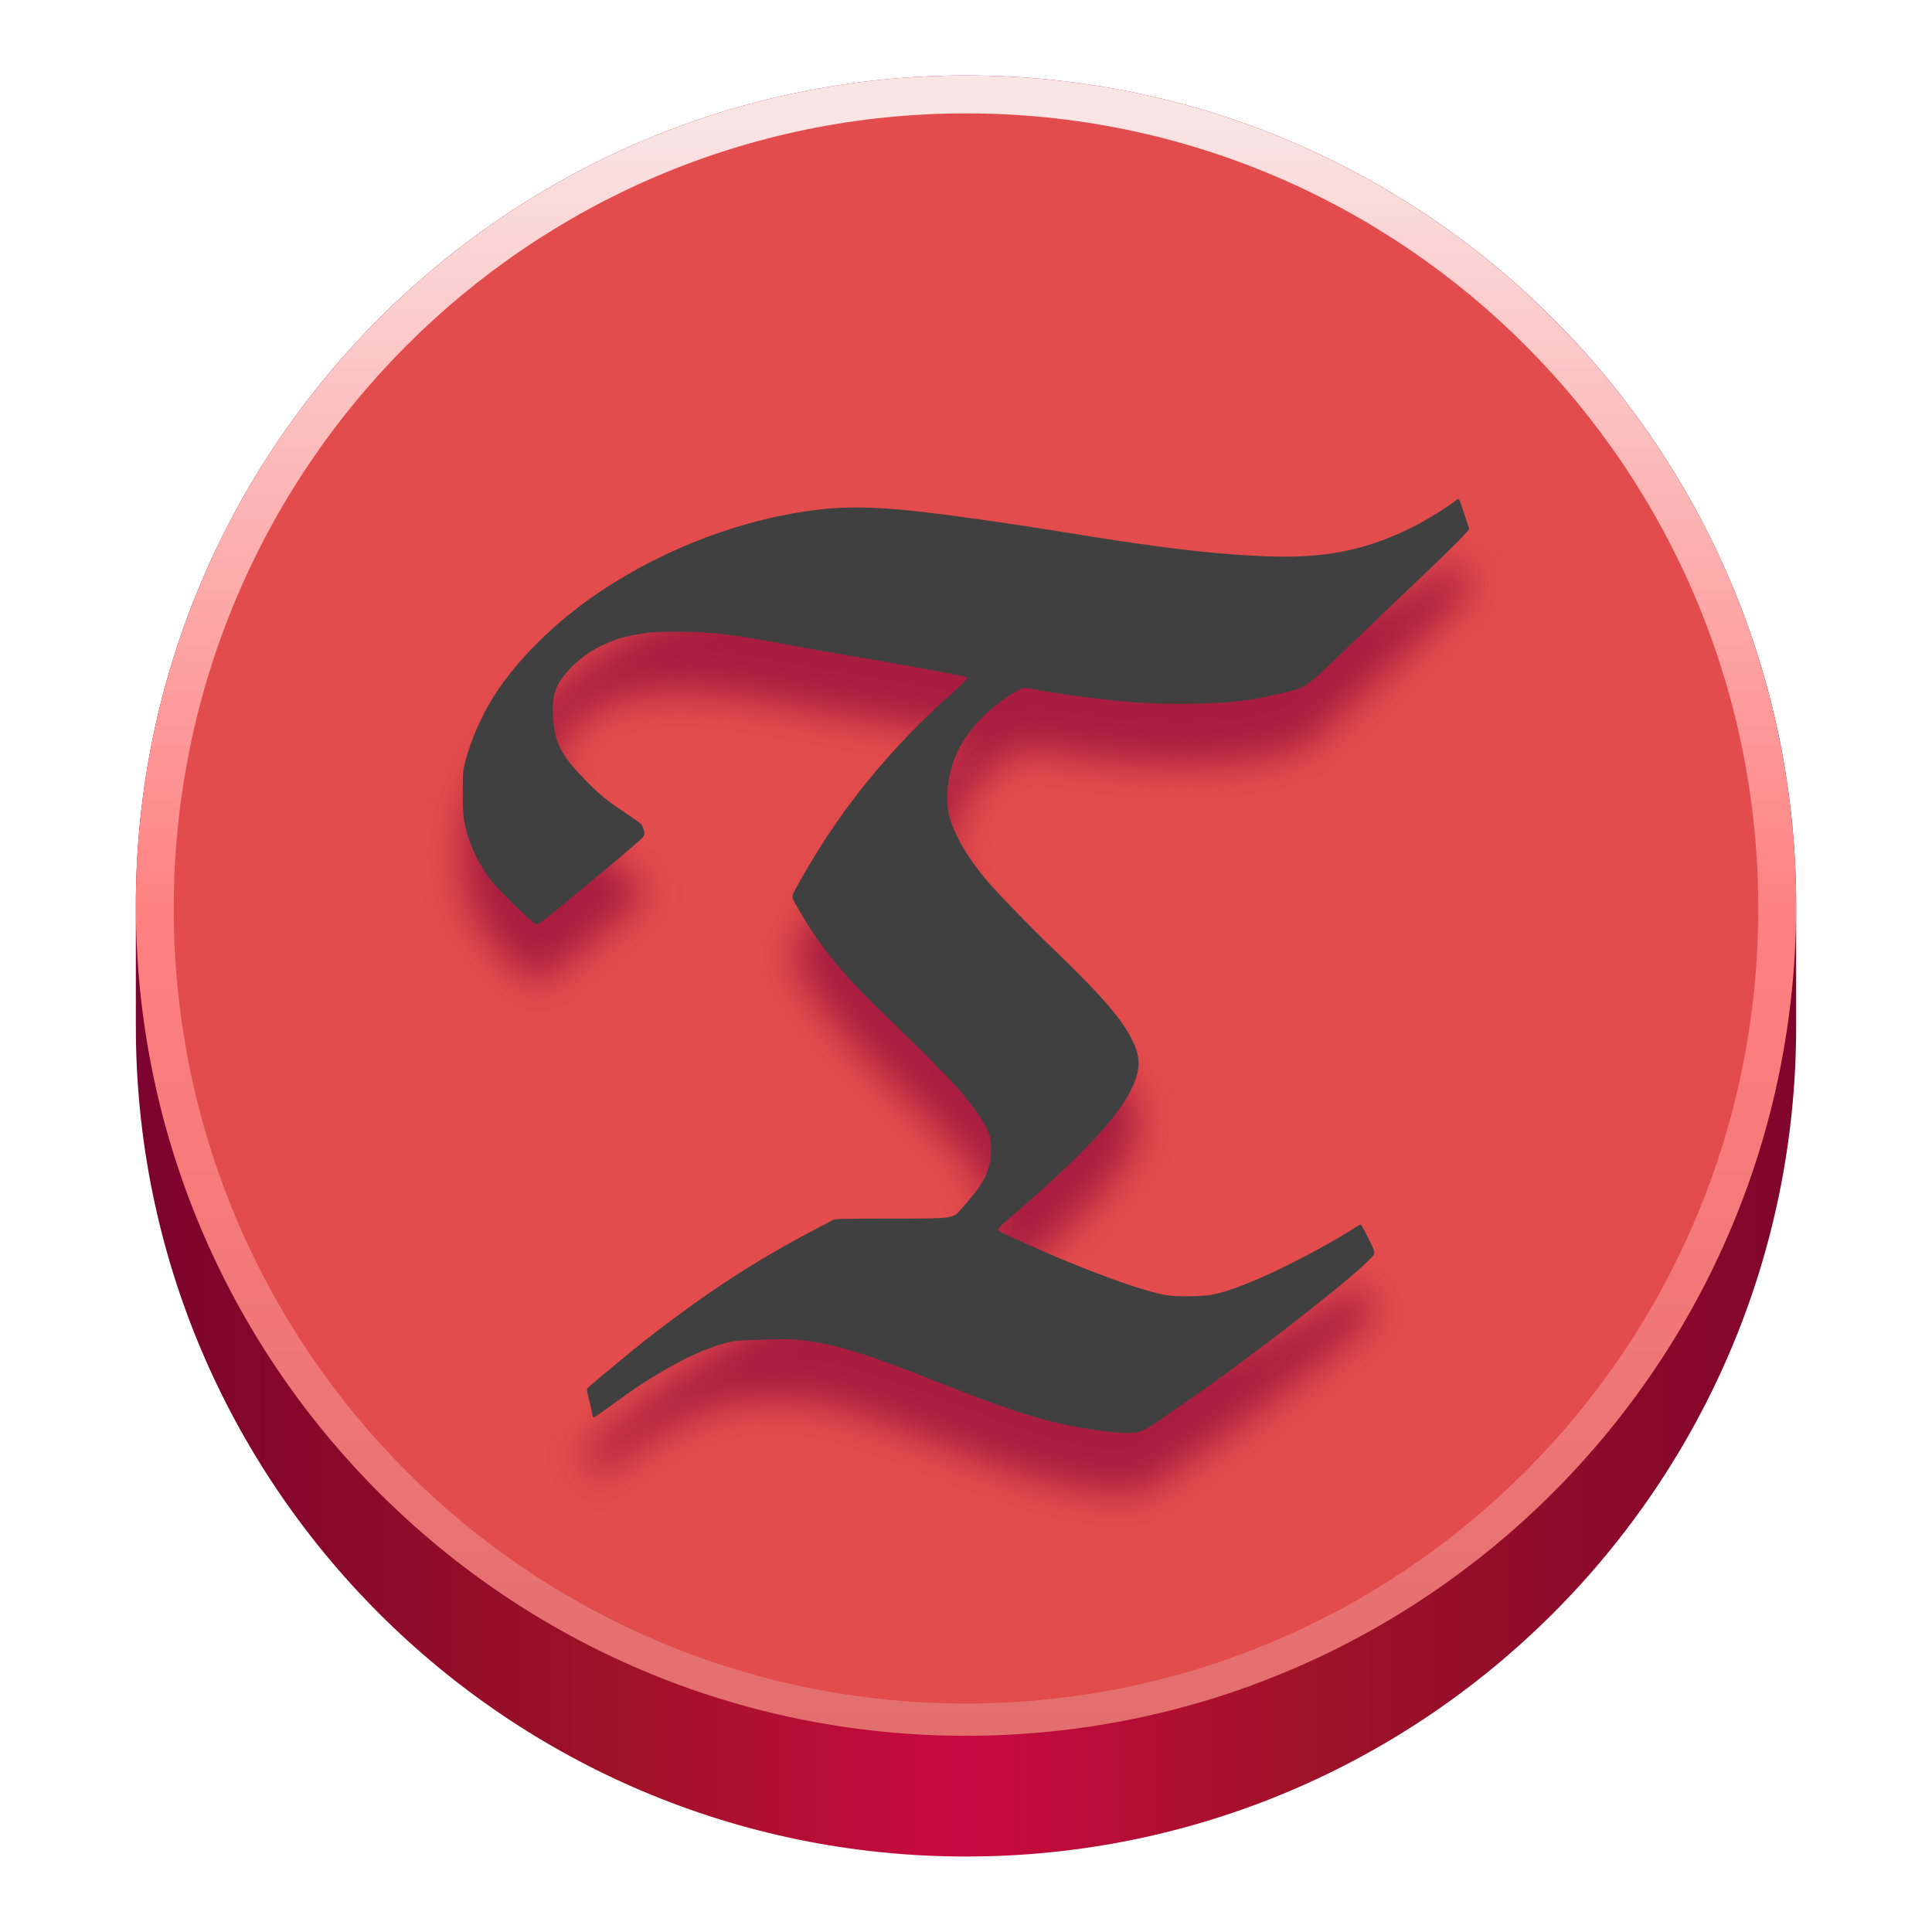
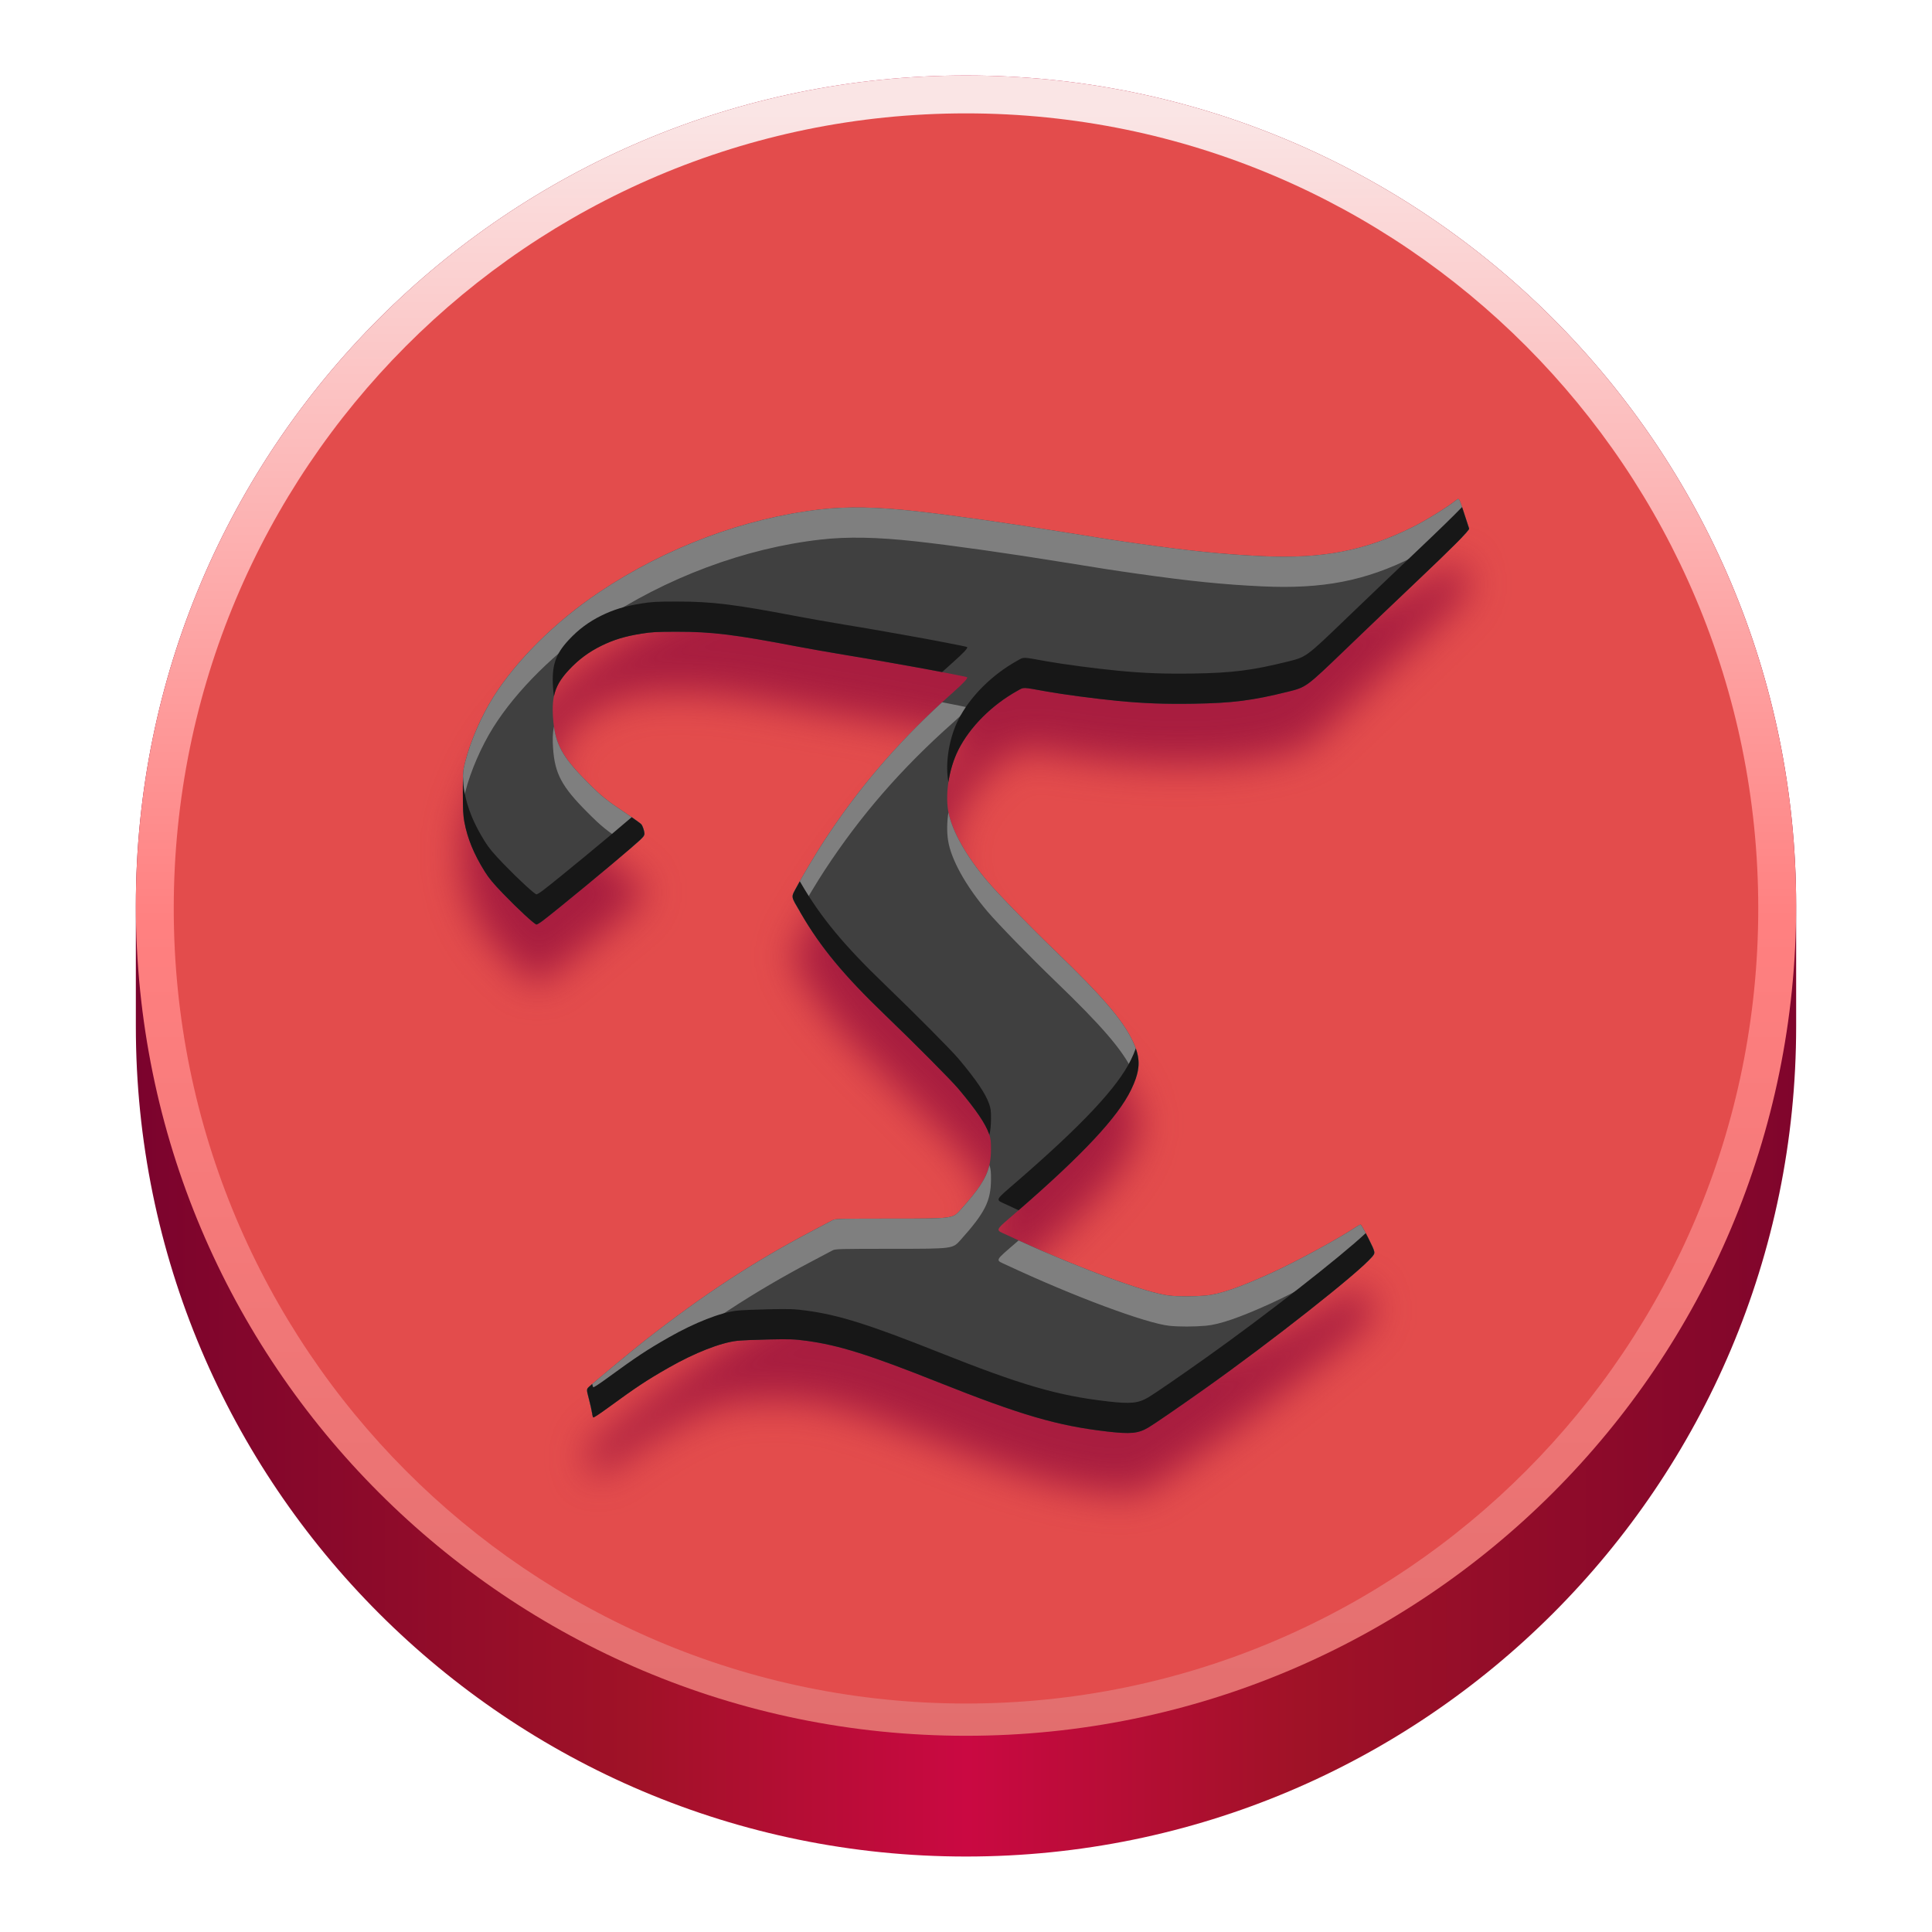
<svg xmlns="http://www.w3.org/2000/svg" xmlns:xlink="http://www.w3.org/1999/xlink" width="128" height="128" viewBox="0 0 128 128" version="1.1" id="svg5" xml:space="preserve">
  <defs id="defs2">
    <linearGradient id="linearGradient4539">
      <stop style="stop-color:#e26e6e;stop-opacity:1;" offset="0" id="stop4535" />
      <stop style="stop-color:#ff8080;stop-opacity:1" offset="0.5" id="stop4543" />
      <stop style="stop-color:#fae5e5;stop-opacity:1;" offset="1" id="stop4537" />
    </linearGradient>
    <linearGradient id="linearGradient5042">
      <stop style="stop-color:#7b032d;stop-opacity:1;" offset="0" id="stop5038" />
      <stop style="stop-color:#a01227;stop-opacity:1;" offset="0.3" id="stop12907" />
      <stop style="stop-color:#ca0942;stop-opacity:1;" offset="0.5" id="stop7880" />
      <stop style="stop-color:#a01227;stop-opacity:1" offset="0.7" id="stop12905" />
      <stop style="stop-color:#80052c;stop-opacity:1" offset="1" id="stop5040" />
    </linearGradient>
    <linearGradient y2="236" x2="96" y1="236" x1="32" gradientTransform="translate(604.8168,170.5864)" gradientUnits="userSpaceOnUse" id="linearGradient1099" xlink:href="#linearGradient1036" />
    <linearGradient id="linearGradient1036">
      <stop id="stop1032" offset="0" style="stop-color:#d5d3cf;stop-opacity:1;" />
      <stop id="stop1034" offset="1" style="stop-color:#f6f5f4;stop-opacity:1" />
    </linearGradient>
    <radialGradient r="32" fy="-76" fx="-244" cy="-76" cx="-244" gradientTransform="matrix(0.8833333,0,0,0.8833333,-460.3502,463.1197)" gradientUnits="userSpaceOnUse" id="radialGradient1103" xlink:href="#linearGradient1069" />
    <linearGradient id="linearGradient1069">
      <stop id="stop1065" offset="0" style="stop-color:#d5d3cf;stop-opacity:1" />
      <stop id="stop1067-1" offset="1" style="stop-color:#949390;stop-opacity:1" />
    </linearGradient>
    <linearGradient gradientUnits="userSpaceOnUse" y2="232" x2="64" y1="262.5" x1="64" id="linearGradient1027" xlink:href="#linearGradient1025" gradientTransform="translate(-470.5864,432.8168)" />
    <linearGradient id="linearGradient1025">
      <stop id="stop1021" offset="0" style="stop-color:#9a9996;stop-opacity:1" />
      <stop id="stop1023" offset="1" style="stop-color:#77767b;stop-opacity:1" />
    </linearGradient>
    <clipPath clipPathUnits="userSpaceOnUse" id="clipPath1609-7">
      <path id="path1611-5" d="m 252,116 28,-28 v -8 h -36 v 36 z" style="fill:#e74747;stroke:none;stroke-width:0.25px;stroke-linecap:butt;stroke-linejoin:miter;stroke-opacity:1" />
    </clipPath>
    <radialGradient r="32" fy="-76" fx="-244" cy="-76" cx="-244" gradientTransform="matrix(0.8833333,0,0,0.8833333,-460.3502,463.1197)" gradientUnits="userSpaceOnUse" id="radialGradient1103-5" xlink:href="#linearGradient1069" />
    <clipPath clipPathUnits="userSpaceOnUse" id="clipPath1609-7-7">
      <path id="path1611-5-0" d="m 252,116 28,-28 v -8 h -36 v 36 z" style="fill:#e74747;stroke:none;stroke-width:0.25px;stroke-linecap:butt;stroke-linejoin:miter;stroke-opacity:1" />
    </clipPath>
    <clipPath clipPathUnits="userSpaceOnUse" id="clipPath744">
      <rect style="fill:#1e88e5;fill-opacity:1;stroke-width:0.265" id="rect746" width="541.867" height="541.867" x="0" y="1.5987212e-14" rx="79.375" ry="79.375" />
    </clipPath>
    <clipPath clipPathUnits="userSpaceOnUse" id="clipPath62">
      <rect style="fill:#1e88e5;fill-opacity:1;stroke-width:0.265" id="rect64" width="541.867" height="541.867" x="2.2507105e-05" y="-0.422" rx="79.375" ry="79.375" />
    </clipPath>
    <radialGradient r="32" fy="-76" fx="-244" cy="-76" cx="-244" gradientTransform="matrix(0.8833333,0,0,0.8833333,-460.3502,463.1197)" gradientUnits="userSpaceOnUse" id="radialGradient1103-6" xlink:href="#linearGradient1069" />
    <clipPath clipPathUnits="userSpaceOnUse" id="clipPath1609-7-2">
      <path id="path1611-5-3" d="m 252,116 28,-28 v -8 h -36 v 36 z" style="fill:#e74747;stroke:none;stroke-width:0.25px;stroke-linecap:butt;stroke-linejoin:miter;stroke-opacity:1" />
    </clipPath>
    <clipPath clipPathUnits="userSpaceOnUse" id="clipPath961">
      <rect style="fill:#00c853;stroke:none;stroke-width:0.529" id="rect963" width="541.867" height="541.867" x="1.4210855e-14" y="2.717972e-05" rx="79.375" ry="79.375" />
    </clipPath>
    <radialGradient r="32" fy="-76" fx="-244" cy="-76" cx="-244" gradientTransform="matrix(0.8833333,0,0,0.8833333,-460.3502,463.1197)" gradientUnits="userSpaceOnUse" id="radialGradient1103-56" xlink:href="#linearGradient1069" />
    <clipPath clipPathUnits="userSpaceOnUse" id="clipPath1440">
      <circle style="display:inline;opacity:1;vector-effect:none;fill:none;fill-opacity:1;stroke:#000000;stroke-width:2;stroke-linecap:butt;stroke-linejoin:miter;stroke-miterlimit:4;stroke-dasharray:none;stroke-dashoffset:0;stroke-opacity:1;marker:none;marker-start:none;marker-mid:none;marker-end:none;paint-order:normal;enable-background:new" id="circle1442" cx="-134.35" cy="193.747" r="24" transform="rotate(-45)" />
    </clipPath>
    <clipPath clipPathUnits="userSpaceOnUse" id="clipPath1430">
      <circle style="display:inline;opacity:1;vector-effect:none;fill:none;fill-opacity:1;stroke:#000000;stroke-width:2;stroke-linecap:butt;stroke-linejoin:miter;stroke-miterlimit:4;stroke-dasharray:none;stroke-dashoffset:0;stroke-opacity:1;marker:none;marker-start:none;marker-mid:none;marker-end:none;paint-order:normal;enable-background:new" id="circle1432" cx="12" cy="232" r="24" />
    </clipPath>
    <clipPath clipPathUnits="userSpaceOnUse" id="clipPath1440-9">
      <circle style="display:inline;opacity:1;vector-effect:none;fill:none;fill-opacity:1;stroke:#000000;stroke-width:2;stroke-linecap:butt;stroke-linejoin:miter;stroke-miterlimit:4;stroke-dasharray:none;stroke-dashoffset:0;stroke-opacity:1;marker:none;marker-start:none;marker-mid:none;marker-end:none;paint-order:normal;enable-background:new" id="circle1442-5" cx="-134.35" cy="193.747" r="24" transform="rotate(-45)" />
    </clipPath>
    <clipPath clipPathUnits="userSpaceOnUse" id="clipPath1430-1">
      <circle style="display:inline;opacity:1;vector-effect:none;fill:none;fill-opacity:1;stroke:#000000;stroke-width:2;stroke-linecap:butt;stroke-linejoin:miter;stroke-miterlimit:4;stroke-dasharray:none;stroke-dashoffset:0;stroke-opacity:1;marker:none;marker-start:none;marker-mid:none;marker-end:none;paint-order:normal;enable-background:new" id="circle1432-8" cx="12" cy="232" r="24" />
    </clipPath>
    <clipPath clipPathUnits="userSpaceOnUse" id="clipPath2024">
      <rect style="opacity:1;vector-effect:none;fill:#63452c;fill-opacity:1;stroke:none;stroke-width:4;stroke-linecap:round;stroke-linejoin:round;stroke-miterlimit:4;stroke-dasharray:none;stroke-dashoffset:0;stroke-opacity:1" id="rect2026" width="74" height="98" x="6" y="196" />
    </clipPath>
    <linearGradient id="linearGradient914">
      <stop id="stop910" offset="0" style="stop-color:#f6f5f4;stop-opacity:0.437" />
      <stop id="stop912" offset="1" style="stop-color:#deddda;stop-opacity:0;" />
    </linearGradient>
    <radialGradient gradientTransform="matrix(2.608696,0,0,1.841036,-102.9565,-748.9467)" gradientUnits="userSpaceOnUse" r="46" fy="296" fx="64" cy="296" cx="64" id="radialGradient916" xlink:href="#linearGradient914" />
    <clipPath clipPathUnits="userSpaceOnUse" id="clipPath11543">
      <rect style="fill:#f0c04e;fill-opacity:1;stroke:none;stroke-width:0.529" id="rect11545" width="541.867" height="541.867" x="1.4746095e-06" y="6.4330168e-05" rx="79.375" ry="79.375" />
    </clipPath>
    <style id="style374">.cls-1{fill:url(#linear-gradient);}.cls-2{opacity:0.35;fill:url(#radial-gradient);}.cls-2,.cls-4{isolation:isolate;}.cls-3{fill:url(#linear-gradient-2);}.cls-4{opacity:0.41;fill:url(#radial-gradient-2);}.cls-5{fill:url(#radial-gradient-3);}.cls-6{fill:url(#radial-gradient-4);}</style>
    <linearGradient id="linear-gradient" x1="63.33" y1="84.03" x2="241.67" y2="84.03" gradientTransform="matrix(1,0,0,-1,0,266)" gradientUnits="userSpaceOnUse">
      <stop offset="0" stop-color="#0c59a4" id="stop376" />
      <stop offset="1" stop-color="#114a8b" id="stop378" />
    </linearGradient>
    <radialGradient id="radial-gradient" cx="161.83" cy="68.91" r="95.38" gradientTransform="matrix(1,0,0,-0.95,0,248.84)" gradientUnits="userSpaceOnUse">
      <stop offset="0.72" stop-opacity="0" id="stop381" />
      <stop offset="0.95" stop-opacity="0.53" id="stop383" />
      <stop offset="1" id="stop385" />
    </radialGradient>
    <linearGradient id="linear-gradient-2" x1="157.35" y1="161.39" x2="45.96" y2="40.06" gradientTransform="matrix(1,0,0,-1,0,266)" gradientUnits="userSpaceOnUse">
      <stop offset="0" stop-color="#1b9de2" id="stop388" />
      <stop offset="0.16" stop-color="#1595df" id="stop390" />
      <stop offset="0.67" stop-color="#0680d7" id="stop392" />
      <stop offset="1" stop-color="#0078d4" id="stop394" />
    </linearGradient>
    <radialGradient id="radial-gradient-2" cx="-340.29" cy="62.99" r="143.24" gradientTransform="matrix(0.15,-0.99,-0.8,-0.12,176.64,-125.4)" gradientUnits="userSpaceOnUse">
      <stop offset="0.76" stop-opacity="0" id="stop397" />
      <stop offset="0.95" stop-opacity="0.5" id="stop399" />
      <stop offset="1" id="stop401" />
    </radialGradient>
    <radialGradient id="radial-gradient-3" cx="113.37" cy="570.21" r="202.43" gradientTransform="matrix(-0.04,1,2.13,0.08,-1179.54,-106.69)" gradientUnits="userSpaceOnUse">
      <stop offset="0" stop-color="#35c1f1" id="stop404" />
      <stop offset="0.11" stop-color="#34c1ed" id="stop406" />
      <stop offset="0.23" stop-color="#2fc2df" id="stop408" />
      <stop offset="0.31" stop-color="#2bc3d2" id="stop410" />
      <stop offset="0.67" stop-color="#36c752" id="stop412" />
    </radialGradient>
    <radialGradient id="radial-gradient-4" cx="376.52" cy="567.97" r="97.34" gradientTransform="matrix(0.28,0.96,0.78,-0.23,-303.76,-148.5)" gradientUnits="userSpaceOnUse">
      <stop offset="0" stop-color="#66eb6e" id="stop415" />
      <stop offset="1" stop-color="#66eb6e" stop-opacity="0" id="stop417" />
    </radialGradient>
    <clipPath clipPathUnits="userSpaceOnUse" id="clipPath1260">
      <rect style="fill:#bbdefb;fill-opacity:1;stroke:none;stroke-width:0.529" id="rect1262" width="541.867" height="541.867" x="2.9492187e-06" y="3.9968629e-05" rx="79.375" ry="79.375" />
    </clipPath>
    <clipPath clipPathUnits="userSpaceOnUse" id="clipPath16285">
      <rect style="fill:#bbdefb;fill-opacity:1;stroke:none;stroke-width:0.529" id="rect16287" width="541.867" height="541.867" x="0" y="6.4807005e-05" rx="79.375" ry="79.375" />
    </clipPath>
    <clipPath clipPathUnits="userSpaceOnUse" id="clipPath990">
      <rect style="fill:#bbdefb;fill-opacity:1;stroke:none;stroke-width:0.529" id="rect992" width="487.68" height="487.68" x="27.093" y="27.093" rx="71.438" ry="71.438" />
    </clipPath>
    <linearGradient id="linearGradient4292">
      <stop id="stop4294" offset="0" style="stop-color:#411f5d;stop-opacity:1" />
      <stop id="stop4296" offset="1" style="stop-color:#5b2a85;stop-opacity:1" />
    </linearGradient>
    <linearGradient id="linearGradient4284">
      <stop offset="0" style="stop-color:#8381c5;stop-opacity:1" id="stop4286" />
      <stop id="stop4290" style="stop-color:#7e55b3;stop-opacity:0.996" offset="0.566" />
      <stop offset="1" style="stop-color:#a52ecb;stop-opacity:0.992" id="stop4288" />
    </linearGradient>
    <linearGradient id="linearGradient4898">
      <stop id="stop4278" style="stop-color:#bab8db;stop-opacity:1" offset="0" />
      <stop id="stop4280" style="stop-color:#5955a9;stop-opacity:0.992" offset="1" />
    </linearGradient>
    <linearGradient id="linearGradient3294">
      <stop offset="0" style="stop-color:#6376e6;stop-opacity:1" id="stop3296" />
      <stop offset="0.501" style="stop-color:#222989;stop-opacity:1" id="stop3302" />
      <stop offset="1" style="stop-color:#00003d;stop-opacity:1" id="stop3298" />
    </linearGradient>
    <linearGradient id="linearGradient3284">
      <stop offset="0" style="stop-color:#000000;stop-opacity:1" id="stop3286" />
      <stop offset="0.848" style="stop-color:#000000;stop-opacity:0.498" id="stop3292" />
      <stop offset="1" style="stop-color:#000000;stop-opacity:0" id="stop3288" />
    </linearGradient>
    <linearGradient id="linearGradient3274">
      <stop offset="0" style="stop-color:#000000;stop-opacity:1" id="stop3276" />
      <stop offset="1" style="stop-color:#000000;stop-opacity:0" id="stop3278" />
    </linearGradient>
    <linearGradient id="linearGradient3242">
      <stop offset="0" style="stop-color:#282828;stop-opacity:1" id="stop3244" />
      <stop offset="0.393" style="stop-color:#808080;stop-opacity:1" id="stop3252" />
      <stop offset="1" style="stop-color:#d9d9d9;stop-opacity:1" id="stop3246" />
    </linearGradient>
    <linearGradient id="linearGradient3202">
      <stop offset="0" style="stop-color:#2b2b2b;stop-opacity:1" id="stop3204" />
      <stop offset="0.5" style="stop-color:#828383;stop-opacity:1" id="stop3250" />
      <stop offset="1" style="stop-color:#dadbdb;stop-opacity:1" id="stop3206" />
    </linearGradient>
    <linearGradient id="linearGradient4966">
      <stop offset="0" style="stop-color:#b6b3d8;stop-opacity:1" id="stop4968" />
      <stop offset="1" style="stop-color:#b6b3d8;stop-opacity:0" id="stop4970" />
    </linearGradient>
    <linearGradient id="linearGradient4876">
      <stop offset="0" style="stop-color:#d3d2e8;stop-opacity:1" id="stop4878" />
      <stop offset="1" style="stop-color:#5955a9;stop-opacity:0.992" id="stop4880" />
    </linearGradient>
    <radialGradient gradientTransform="matrix(0.6817439,0,0,0.5905355,-3.852371,-28.93527)" gradientUnits="userSpaceOnUse" xlink:href="#linearGradient4898" id="radialGradient4892" fy="-108.969" fx="20.952" r="266.765" cy="-108.969" cx="20.952" />
    <radialGradient gradientTransform="matrix(1,0,0,0.1854103,0,383.8849)" gradientUnits="userSpaceOnUse" xlink:href="#linearGradient3274" id="radialGradient4944" fy="471.262" fx="233.888" r="170.494" cy="471.262" cx="233.888" />
    <radialGradient gradientTransform="matrix(1,0,0,0.9121621,0,32.65495)" gradientUnits="userSpaceOnUse" xlink:href="#linearGradient4966" id="radialGradient4972" fy="371.764" fx="299.701" r="76.696" cy="371.764" cx="299.701" />
    <radialGradient gradientTransform="matrix(0.414705,0.3300575,-0.5059004,0.6356454,346.9531,49.47959)" gradientUnits="userSpaceOnUse" xlink:href="#linearGradient3202" id="radialGradient3210" fy="390.452" fx="289.441" r="17.677" cy="390.452" cx="289.441" />
    <radialGradient gradientTransform="matrix(0.414705,0.3300575,-0.5059004,0.6356454,448.4101,-65.39807)" gradientUnits="userSpaceOnUse" xlink:href="#linearGradient3202" id="radialGradient3238" fy="382.148" fx="283.507" r="17.677" cy="382.148" cx="283.507" />
    <radialGradient gradientTransform="matrix(-6.5565014e-2,-5.9721765e-2,1.687102,-1.85217,171.9077,540.5147)" gradientUnits="userSpaceOnUse" xlink:href="#linearGradient3242" id="radialGradient3248" fy="181.19" fx="418.456" r="63.069" cy="181.19" cx="418.456" />
    <radialGradient gradientTransform="matrix(0.4055116,-3.3440123e-2,0.1034174,4.398869,177.2325,-1191.665)" gradientUnits="userSpaceOnUse" xlink:href="#linearGradient3274" id="radialGradient3268" fy="357.336" fx="354.517" r="33.712" cy="357.336" cx="354.517" />
    <radialGradient gradientTransform="matrix(-0.1339874,-0.1146812,0.3079048,-0.3597394,444.2359,395.0385)" gradientUnits="userSpaceOnUse" xlink:href="#linearGradient3274" id="radialGradient3280" fy="223.555" fx="510.585" r="132.283" cy="223.555" cx="510.585" />
    <radialGradient gradientTransform="matrix(-1.249757,1.37983,-9.6289463e-2,-7.2974479e-2,674.3826,-70.59068)" gradientUnits="userSpaceOnUse" xlink:href="#linearGradient3284" id="radialGradient3290" fy="-158.178" fx="284.467" r="110.297" cy="-158.178" cx="284.467" />
    <radialGradient gradientTransform="matrix(-0.1008165,-8.0872321e-2,1.074531,-1.339525,13.84329,784.7929)" gradientUnits="userSpaceOnUse" xlink:href="#linearGradient3294" id="radialGradient3300" fy="356.623" fx="425.51" r="143.342" cy="356.623" cx="425.51" />
    <filter height="1.106" y="-0.053" width="1.107" x="-0.054" id="filter4350" style="color-interpolation-filters:sRGB">
      <feGaussianBlur id="feGaussianBlur4352" stdDeviation="8.785" />
    </filter>
    <linearGradient y2="300.74" x2="236.614" y1="-161.851" x1="-122.202" spreadMethod="pad" gradientTransform="matrix(0.1759511,0,0,0.1667539,-57.8909,62.66844)" gradientUnits="userSpaceOnUse" id="linearGradient4245" xlink:href="#linearGradient4284" />
    <linearGradient y2="66.018" x2="173.945" y1="396.607" x1="447.809" gradientTransform="matrix(0.1987019,0,0,0.1987019,-106.8135,12.78277)" gradientUnits="userSpaceOnUse" id="linearGradient4247" xlink:href="#linearGradient4292" />
    <linearGradient xlink:href="#linearGradient5042" id="linearGradient5044" x1="9" y1="115" x2="119" y2="115" gradientUnits="userSpaceOnUse" />
    <linearGradient xlink:href="#linearGradient4539" id="linearGradient4541" x1="64" y1="115" x2="64" y2="7.511" gradientUnits="userSpaceOnUse" />
    <filter style="color-interpolation-filters:sRGB" id="filter4" x="-0.046" y="-0.05" width="1.093" height="1.1">
      <feGaussianBlur stdDeviation="1.286" id="feGaussianBlur4" />
    </filter>
  </defs>
  <g id="layer2">
    <path id="circle1035" style="fill:url(#linearGradient5044);fill-opacity:1" d="M 64 5 A 55 55 0 0 0 9 60 L 9 68 A 55 55 0 0 0 64 123 A 55 55 0 0 0 119 68 L 119 60 A 55 55 0 0 0 64 5 z " />
    <circle style="fill:url(#linearGradient4541);fill-opacity:1;stroke-width:1" id="path953" cx="64" cy="60" r="55" />
    <text xml:space="preserve" style="font-style:normal;font-variant:normal;font-weight:normal;font-stretch:normal;font-size:40px;line-height:1.25;font-family:'DejaVu Math TeX Gyre';-inkscape-font-specification:'DejaVu Math TeX Gyre';fill:#000000;fill-opacity:1;stroke:none" x="57.303" y="70.245" id="text3441">
      <tspan id="tspan3439" x="57.303" y="70.245" />
    </text>
    <text xml:space="preserve" style="font-size:40px;line-height:1.25;font-family:Caladea;-inkscape-font-specification:Caladea" x="43.169" y="70.812" id="text13903">
      <tspan id="tspan13901" x="43.169" y="70.812" />
    </text>
    <rect style="display:none;fill:none;stroke-width:0.201" id="rect4772" y="12.315" x="-107.39" height="103.091" width="103.091" />
    <g style="display:none" id="g4788" transform="matrix(0.2013497,0,0,0.2013497,-107.4245,12.27435)">
      <g style="display:inline" id="g4790" />
    </g>
    <g style="display:none" id="g4806" transform="matrix(0.2013497,0,0,0.2013497,-107.4245,12.27435)">
      <g style="display:inline" id="g4808">
        <path style="display:none;fill:#050505" id="path4810" d="m 349.098,256.651 c -0.265,-0.254 37.637,27.605 39.421,25.012 6.362,-9.252 82.046,-93.137 84.784,-116.236 0.242,-2.003 -0.516,-4.096 -0.516,-4.096 0,0 -1.19,-0.144 -6.325,-4.314 -2.692,-2.192 -5.483,-4.581 -5.483,-4.581 -16.054,0.998 -57.885,41.559 -111.062,103.568" />
      </g>
    </g>
    <ellipse style="fill:#e34c4c;fill-opacity:1;stroke-width:0.956" id="circle466" cx="64" cy="60.187" ry="52.676" rx="52.489" />
    <path style="fill:#a81d3f;fill-opacity:1;filter:url(#filter4)" d="m 73.341,98.841 c -3.272,-0.375 -5.702,-1.084 -11.163,-3.258 -4.6,-1.831 -6.609,-2.463 -8.746,-2.75 -0.811,-0.109 -1.073,-0.119 -2.492,-0.09 -0.872,0.018 -1.818,0.058 -2.103,0.09 -1.097,0.123 -2.807,0.793 -4.524,1.773 -1.488,0.849 -2.137,1.278 -4.12,2.726 -0.459,0.335 -0.857,0.596 -0.885,0.579 -0.027,-0.017 -0.066,-0.154 -0.086,-0.305 -0.02,-0.151 -0.113,-0.566 -0.206,-0.922 -0.17,-0.647 -0.17,-0.647 0.043,-0.838 0.475,-0.425 2.87,-2.407 3.611,-2.988 3.926,-3.08 7.231,-5.248 11.13,-7.3 0.639,-0.336 1.25,-0.658 1.359,-0.716 0.187,-0.099 0.409,-0.105 4.078,-0.106 3.881,-0.001 3.881,-0.001 4.39,-0.57 1.634,-1.823 2.017,-2.581 2.028,-4.016 0.004,-0.542 -0.017,-0.713 -0.124,-1.018 -0.243,-0.69 -0.853,-1.588 -2.025,-2.984 -0.485,-0.577 -2.907,-3.015 -4.862,-4.894 -2.733,-2.626 -4.266,-4.478 -5.574,-6.729 -0.712,-1.225 -0.684,-1.02 -0.251,-1.829 0.405,-0.757 1.27,-2.205 1.805,-3.022 2.394,-3.655 5.088,-6.755 8.504,-9.788 0.734,-0.651 1.025,-0.969 0.939,-1.021 -0.06,-0.037 -2.452,-0.498 -3.867,-0.745 -0.639,-0.112 -1.429,-0.253 -1.756,-0.313 -0.327,-0.06 -1.436,-0.249 -2.464,-0.419 -1.028,-0.17 -2.404,-0.411 -3.059,-0.537 -4.258,-0.814 -5.744,-0.998 -8.071,-0.998 -1.349,1.4e-4 -1.666,0.018 -2.366,0.13 -1.078,0.173 -1.826,0.4 -2.646,0.803 -0.829,0.407 -1.507,0.911 -2.146,1.596 -0.908,0.973 -1.155,1.726 -1.05,3.203 0.12,1.684 0.578,2.535 2.284,4.242 0.954,0.955 1.221,1.169 2.611,2.1 0.467,0.313 0.896,0.621 0.953,0.684 0.057,0.063 0.136,0.26 0.177,0.436 0.074,0.32 0.074,0.32 -0.777,1.059 -1.402,1.216 -4.974,4.164 -5.914,4.879 -0.192,0.146 -0.386,0.266 -0.43,0.266 -0.122,0 -1.209,-1.003 -2.194,-2.023 -0.672,-0.697 -0.962,-1.046 -1.238,-1.49 -0.732,-1.18 -1.145,-2.187 -1.352,-3.3 -0.075,-0.404 -0.097,-0.842 -0.098,-1.938 -2.6e-4,-1.37 0.005,-1.436 0.16,-2.039 0.353,-1.376 1.06,-3.004 1.85,-4.265 1.535,-2.45 4.134,-5.023 7.033,-6.966 4.418,-2.961 9.632,-4.911 14.658,-5.482 1.779,-0.202 3.753,-0.164 6.344,0.123 2.406,0.266 6.191,0.803 9.771,1.385 2.707,0.44 3.296,0.531 4.954,0.766 3.394,0.481 5.632,0.706 8.187,0.825 4.033,0.187 6.822,-0.355 9.997,-1.94 0.871,-0.435 2.31,-1.328 2.869,-1.78 0.178,-0.144 0.178,-0.144 0.5,0.836 0.177,0.539 0.332,1.014 0.346,1.056 0.034,0.108 -1.098,1.248 -3.492,3.516 -1.139,1.079 -3.247,3.094 -4.685,4.477 -2.614,2.515 -2.614,2.515 -3.82,2.814 -2.383,0.591 -3.679,0.755 -6.282,0.797 -1.874,0.03 -3.283,-0.022 -4.977,-0.186 -1.524,-0.147 -3.614,-0.423 -4.758,-0.629 -1.641,-0.295 -1.466,-0.291 -1.908,-0.046 -1.701,0.943 -3.157,2.399 -3.922,3.925 -0.594,1.184 -0.865,2.781 -0.677,3.992 0.195,1.257 1.165,3.007 2.613,4.712 0.7,0.825 2.851,3.034 4.481,4.602 3.107,2.99 4.466,4.572 5.137,5.979 0.551,1.155 0.524,1.928 -0.113,3.238 -0.882,1.815 -3.19,4.281 -7.524,8.04 -1.568,1.36 -1.496,1.197 -0.692,1.573 4.38,2.05 9.202,3.848 10.762,4.014 0.632,0.067 1.631,0.066 2.412,-0.003 0.906,-0.08 2.257,-0.544 4.32,-1.485 1.694,-0.772 4.52,-2.308 5.672,-3.084 0.108,-0.073 0.228,-0.133 0.265,-0.133 0.037,0 0.275,0.42 0.529,0.934 0.461,0.934 0.461,0.934 0.218,1.216 -0.931,1.081 -6.646,5.586 -11.036,8.7 -1.739,1.233 -3.397,2.373 -3.775,2.595 -0.675,0.396 -1.165,0.442 -2.738,0.262 z" id="path4" />
    <path style="fill:#404040;fill-opacity:1" d="m 73.341,94.841 c -3.272,-0.375 -5.702,-1.084 -11.163,-3.258 -4.6,-1.831 -6.609,-2.463 -8.746,-2.75 -0.811,-0.109 -1.073,-0.119 -2.492,-0.09 -0.872,0.018 -1.818,0.058 -2.103,0.09 -1.097,0.123 -2.807,0.793 -4.524,1.773 -1.488,0.849 -2.137,1.278 -4.12,2.726 -0.459,0.335 -0.857,0.596 -0.885,0.579 -0.027,-0.017 -0.066,-0.154 -0.086,-0.305 -0.02,-0.151 -0.113,-0.566 -0.206,-0.922 -0.17,-0.647 -0.17,-0.647 0.043,-0.838 0.475,-0.425 2.87,-2.407 3.611,-2.988 3.926,-3.08 7.231,-5.248 11.13,-7.3 0.639,-0.336 1.25,-0.658 1.359,-0.716 0.187,-0.099 0.409,-0.105 4.078,-0.106 3.881,-0.001 3.881,-0.001 4.39,-0.57 1.634,-1.823 2.017,-2.581 2.028,-4.016 0.004,-0.542 -0.017,-0.713 -0.124,-1.018 -0.243,-0.69 -0.853,-1.588 -2.025,-2.984 -0.485,-0.577 -2.907,-3.015 -4.862,-4.894 -2.733,-2.626 -4.266,-4.478 -5.574,-6.729 -0.712,-1.225 -0.684,-1.02 -0.251,-1.829 0.405,-0.757 1.27,-2.205 1.805,-3.022 2.394,-3.655 5.088,-6.755 8.504,-9.788 0.734,-0.651 1.025,-0.969 0.939,-1.021 -0.06,-0.037 -2.452,-0.498 -3.867,-0.745 -0.639,-0.112 -1.429,-0.253 -1.756,-0.313 -0.327,-0.06 -1.436,-0.249 -2.464,-0.419 -1.028,-0.17 -2.404,-0.411 -3.059,-0.537 -4.258,-0.814 -5.744,-0.998 -8.071,-0.998 -1.349,1.4e-4 -1.666,0.018 -2.366,0.13 -1.078,0.173 -1.826,0.4 -2.646,0.803 -0.829,0.407 -1.507,0.911 -2.146,1.596 -0.908,0.973 -1.155,1.726 -1.05,3.203 0.12,1.684 0.578,2.535 2.284,4.242 0.954,0.955 1.221,1.169 2.611,2.1 0.467,0.313 0.896,0.621 0.953,0.684 0.057,0.063 0.136,0.26 0.177,0.436 0.074,0.32 0.074,0.32 -0.777,1.059 -1.402,1.216 -4.974,4.164 -5.914,4.879 -0.192,0.146 -0.386,0.266 -0.43,0.266 -0.122,0 -1.209,-1.003 -2.194,-2.023 -0.672,-0.697 -0.962,-1.046 -1.238,-1.49 -0.732,-1.18 -1.145,-2.187 -1.352,-3.3 -0.075,-0.404 -0.097,-0.842 -0.098,-1.938 -2.6e-4,-1.37 0.005,-1.436 0.16,-2.039 0.353,-1.376 1.06,-3.004 1.85,-4.265 1.535,-2.45 4.134,-5.023 7.033,-6.966 4.418,-2.961 9.632,-4.911 14.658,-5.482 1.779,-0.202 3.753,-0.164 6.344,0.123 2.406,0.266 6.191,0.803 9.771,1.385 2.707,0.44 3.296,0.531 4.954,0.766 3.394,0.481 5.632,0.706 8.187,0.825 4.033,0.187 6.822,-0.355 9.997,-1.94 0.871,-0.435 2.31,-1.328 2.869,-1.78 0.178,-0.144 0.178,-0.144 0.5,0.836 0.177,0.539 0.332,1.014 0.346,1.056 0.034,0.108 -1.098,1.248 -3.492,3.516 -1.139,1.079 -3.247,3.094 -4.685,4.477 -2.614,2.515 -2.614,2.515 -3.82,2.814 -2.383,0.591 -3.679,0.755 -6.282,0.797 -1.874,0.03 -3.283,-0.022 -4.977,-0.186 -1.524,-0.147 -3.614,-0.423 -4.758,-0.629 -1.641,-0.295 -1.466,-0.291 -1.908,-0.046 -1.701,0.943 -3.157,2.399 -3.922,3.925 -0.594,1.184 -0.865,2.781 -0.677,3.992 0.195,1.257 1.165,3.007 2.613,4.712 0.7,0.825 2.851,3.034 4.481,4.602 3.107,2.99 4.466,4.572 5.137,5.979 0.551,1.155 0.524,1.928 -0.113,3.238 -0.882,1.815 -3.19,4.281 -7.524,8.04 -1.568,1.36 -1.496,1.197 -0.692,1.573 4.38,2.05 9.202,3.848 10.762,4.014 0.632,0.067 1.631,0.066 2.412,-0.003 0.906,-0.08 2.257,-0.544 4.32,-1.485 1.694,-0.772 4.52,-2.308 5.672,-3.084 0.108,-0.073 0.228,-0.133 0.265,-0.133 0.037,0 0.275,0.42 0.529,0.934 0.461,0.934 0.461,0.934 0.218,1.216 -0.931,1.081 -6.646,5.586 -11.036,8.7 -1.739,1.233 -3.397,2.373 -3.775,2.595 -0.675,0.396 -1.165,0.442 -2.738,0.262 z" id="path3" />
+     <path id="path1" style="fill:#7f7f7f;fill-opacity:1" d="M 96.596 33.059 C 96.566 33.064 96.533 33.091 96.488 33.127 C 95.93 33.579 94.491 34.471 93.619 34.906 C 90.444 36.491 87.655 37.034 83.621 36.848 C 81.067 36.73 78.829 36.502 75.436 36.021 C 73.777 35.786 73.187 35.696 70.48 35.256 C 66.901 34.674 63.117 34.137 60.711 33.871 C 58.12 33.584 56.146 33.546 54.367 33.748 C 49.341 34.319 44.127 36.27 39.709 39.23 C 36.81 41.173 34.211 43.748 32.676 46.197 C 31.886 47.458 31.18 49.087 30.826 50.463 C 30.671 51.066 30.666 51.132 30.666 52.502 C 30.666 52.879 30.669 53.177 30.676 53.424 C 30.691 53.009 30.729 52.843 30.826 52.463 C 31.18 51.087 31.886 49.458 32.676 48.197 C 34.211 45.748 36.81 43.173 39.709 41.23 C 44.127 38.27 49.341 36.319 54.367 35.748 C 56.146 35.546 58.12 35.584 60.711 35.871 C 63.117 36.137 66.901 36.674 70.48 37.256 C 73.187 37.696 73.777 37.786 75.436 38.021 C 78.829 38.502 81.067 38.73 83.621 38.848 C 87.655 39.034 90.444 38.491 93.619 36.906 C 94.491 36.471 95.93 35.579 96.488 35.127 C 96.64 35.004 96.662 34.987 96.865 35.592 C 97.172 35.271 97.326 35.083 97.334 35.027 L 97.334 35.025 L 97.334 35.023 L 97.334 35.021 L 97.334 35.02 C 97.321 34.978 97.165 34.502 96.988 33.963 C 96.747 33.228 96.686 33.044 96.596 33.059 z M 62.416 46.527 C 59.333 49.357 56.851 52.276 54.625 55.674 C 54.09 56.491 53.223 57.938 52.818 58.695 C 52.403 59.472 52.36 59.313 52.988 60.385 C 53.432 59.589 54.156 58.39 54.625 57.674 C 57.019 54.019 59.713 50.919 63.129 47.887 C 63.863 47.235 64.154 46.918 64.068 46.865 C 64.036 46.845 63.303 46.697 62.416 46.527 z M 36.699 48.133 C 36.615 48.544 36.602 49.01 36.643 49.586 C 36.762 51.27 37.22 52.121 38.926 53.828 C 39.88 54.783 40.147 54.996 41.537 55.928 C 41.645 56 41.752 56.072 41.852 56.141 C 41.865 56.129 41.878 56.119 41.891 56.107 C 42.742 55.368 42.742 55.369 42.668 55.049 C 42.627 54.873 42.547 54.677 42.49 54.613 C 42.434 54.55 42.004 54.241 41.537 53.928 C 40.147 52.996 39.88 52.783 38.926 51.828 C 37.415 50.317 36.884 49.475 36.699 48.133 z M 62.836 53.812 C 62.737 54.465 62.725 55.114 62.812 55.68 C 63.008 56.937 63.978 58.687 65.426 60.393 C 66.126 61.217 68.277 63.426 69.906 64.994 C 73.013 67.984 74.373 69.566 75.043 70.973 C 75.123 71.141 75.192 71.302 75.248 71.457 C 75.554 70.564 75.48 69.889 75.043 68.973 C 74.373 67.566 73.013 65.984 69.906 62.994 C 68.277 61.426 66.126 59.217 65.426 58.393 C 64.028 56.746 63.076 55.059 62.836 53.812 z M 65.551 77.188 C 65.351 78.065 64.825 78.829 63.627 80.166 C 63.117 80.735 63.117 80.735 59.236 80.736 C 55.567 80.738 55.345 80.742 55.158 80.842 C 55.05 80.9 54.439 81.222 53.801 81.559 C 49.902 83.611 46.596 85.778 42.67 88.857 C 41.929 89.439 39.534 91.421 39.059 91.846 C 38.846 92.036 38.846 92.036 39.016 92.684 C 39.109 93.04 39.203 93.455 39.223 93.605 C 39.227 93.635 39.231 93.664 39.236 93.691 C 39.961 93.068 41.997 91.385 42.67 90.857 C 46.596 87.778 49.902 85.611 53.801 83.559 C 54.439 83.222 55.05 82.9 55.158 82.842 C 55.345 82.742 55.567 82.738 59.236 82.736 C 63.117 82.735 63.117 82.735 63.627 82.166 C 65.261 80.343 65.645 79.583 65.656 78.148 C 65.66 77.64 65.642 77.46 65.551 77.188 z M 90.145 81.133 C 90.107 81.133 89.987 81.193 89.879 81.266 C 88.727 82.041 85.901 83.578 84.207 84.35 C 82.144 85.29 80.795 85.754 79.889 85.834 C 79.108 85.903 78.109 85.905 77.477 85.838 C 76.008 85.682 71.647 84.079 67.486 82.182 C 67.46 82.205 67.433 82.227 67.406 82.25 C 65.839 83.61 65.911 83.448 66.715 83.824 C 71.095 85.874 75.917 87.672 77.477 87.838 C 78.109 87.905 79.108 87.903 79.889 87.834 C 80.795 87.754 82.144 87.29 84.207 86.35 C 85.901 85.578 88.727 84.041 89.879 83.266 C 89.987 83.193 90.107 83.133 90.145 83.133 L 90.146 83.133 L 90.146 83.135 L 90.148 83.135 L 90.15 83.137 C 90.189 83.163 90.322 83.388 90.484 83.697 C 90.662 83.53 90.799 83.389 90.891 83.283 C 91.134 83.001 91.135 83.002 90.674 82.068 C 90.432 81.579 90.203 81.174 90.15 81.137 L 90.148 81.135 L 90.146 81.135 L 90.145 81.133 z " />
+     <path id="path2" style="fill:#171717;fill-opacity:1" d="M 96.865 33.592 C 96.329 34.153 95.329 35.126 93.842 36.535 C 92.703 37.614 90.594 39.629 89.156 41.012 C 86.542 43.527 86.543 43.527 85.338 43.826 C 82.954 44.417 81.658 44.581 79.055 44.623 C 77.181 44.653 75.772 44.601 74.078 44.438 C 72.554 44.29 70.465 44.014 69.32 43.809 C 67.679 43.514 67.854 43.519 67.412 43.764 C 65.711 44.707 64.256 46.162 63.49 47.688 C 62.896 48.872 62.625 50.468 62.812 51.68 C 62.819 51.723 62.827 51.768 62.836 51.812 C 62.948 51.068 63.174 50.319 63.49 49.688 C 64.256 48.162 65.711 46.707 67.412 45.764 C 67.854 45.519 67.679 45.514 69.32 45.809 C 70.465 46.014 72.554 46.29 74.078 46.438 C 75.772 46.601 77.181 46.653 79.055 46.623 C 81.658 46.581 82.954 46.417 85.338 45.826 C 86.543 45.527 86.542 45.527 89.156 43.012 C 90.594 41.629 92.703 39.614 93.842 38.535 C 96.236 36.267 97.368 35.127 97.334 35.02 C 97.321 34.978 97.165 34.502 96.988 33.963 C 96.941 33.819 96.9 33.696 96.865 33.592 z M 44.852 39.854 C 43.502 39.854 43.185 39.872 42.484 39.984 C 41.406 40.157 40.658 40.384 39.838 40.787 C 39.009 41.195 38.332 41.698 37.693 42.383 C 36.785 43.356 36.538 44.109 36.643 45.586 C 36.656 45.779 36.675 45.959 36.699 46.133 C 36.831 45.488 37.139 44.977 37.693 44.383 C 38.332 43.698 39.009 43.195 39.838 42.787 C 40.658 42.384 41.406 42.157 42.484 41.984 C 43.185 41.872 43.502 41.854 44.852 41.854 C 47.179 41.853 48.664 42.037 52.922 42.852 C 53.576 42.977 54.952 43.219 55.98 43.389 C 57.008 43.559 58.118 43.746 58.445 43.807 C 58.772 43.867 59.563 44.007 60.201 44.119 C 60.842 44.231 61.682 44.387 62.416 44.527 C 62.65 44.313 62.888 44.1 63.129 43.887 C 63.863 43.235 64.154 42.918 64.068 42.865 C 64.009 42.829 61.616 42.367 60.201 42.119 C 59.563 42.007 58.772 41.867 58.445 41.807 C 58.118 41.746 57.008 41.559 55.98 41.389 C 54.952 41.219 53.576 40.977 52.922 40.852 C 48.664 40.037 47.179 39.853 44.852 39.854 z M 30.676 51.424 C 30.667 51.667 30.666 51.996 30.666 52.502 C 30.666 53.598 30.688 54.035 30.764 54.439 C 30.971 55.552 31.383 56.56 32.115 57.74 C 32.391 58.184 32.681 58.532 33.354 59.229 C 34.323 60.233 35.392 61.221 35.541 61.252 C 35.542 61.252 35.546 61.252 35.547 61.252 C 35.591 61.252 35.784 61.133 35.977 60.986 C 36.916 60.272 40.489 57.324 41.891 56.107 C 42.742 55.368 42.742 55.369 42.668 55.049 C 42.627 54.873 42.547 54.677 42.49 54.613 C 42.447 54.565 42.183 54.37 41.852 54.141 C 40.424 55.377 36.907 58.278 35.977 58.986 C 35.784 59.133 35.591 59.252 35.547 59.252 C 35.546 59.252 35.542 59.252 35.541 59.252 C 35.392 59.221 34.323 58.233 33.354 57.229 C 32.681 56.532 32.391 56.184 32.115 55.74 C 31.383 54.56 30.971 53.552 30.764 52.439 C 30.714 52.174 30.688 51.895 30.676 51.424 z M 52.988 58.385 C 52.926 58.497 52.868 58.602 52.818 58.695 C 52.386 59.504 52.359 59.298 53.07 60.523 C 54.378 62.774 55.912 64.626 58.645 67.252 C 60.6 69.131 63.021 71.569 63.506 72.146 C 64.678 73.542 65.288 74.441 65.531 75.131 C 65.538 75.15 65.545 75.169 65.551 75.188 C 65.623 74.868 65.653 74.532 65.656 74.148 C 65.66 73.606 65.639 73.436 65.531 73.131 C 65.288 72.441 64.678 71.542 63.506 70.146 C 63.021 69.569 60.6 67.131 58.645 65.252 C 55.912 62.626 54.378 60.774 53.07 58.523 C 53.042 58.475 53.014 58.429 52.988 58.385 z M 75.248 69.457 C 75.168 69.691 75.062 69.939 74.93 70.211 C 74.047 72.026 71.74 74.491 67.406 78.25 C 65.839 79.61 65.911 79.448 66.715 79.824 C 66.971 79.944 67.228 80.064 67.486 80.182 C 71.768 76.462 74.053 74.014 74.93 72.211 C 75.474 71.092 75.574 70.365 75.248 69.457 z M 90.484 81.697 C 88.851 83.236 83.814 87.176 79.855 89.984 C 78.117 91.218 76.459 92.356 76.08 92.578 C 75.405 92.974 74.915 93.022 73.342 92.842 L 73.342 92.84 C 70.07 92.465 67.639 91.756 62.178 89.582 C 57.578 87.751 55.569 87.12 53.432 86.832 C 52.621 86.723 52.359 86.713 50.939 86.742 C 50.067 86.76 49.122 86.8 48.838 86.832 C 47.741 86.955 46.03 87.626 44.312 88.605 C 42.825 89.454 42.177 89.884 40.193 91.332 C 39.756 91.652 39.371 91.904 39.312 91.912 L 39.311 91.912 L 39.309 91.91 L 39.307 91.908 L 39.305 91.906 C 39.283 91.885 39.256 91.798 39.236 91.691 C 39.163 91.754 39.102 91.807 39.059 91.846 C 38.846 92.036 38.846 92.036 39.016 92.684 C 39.109 93.04 39.203 93.455 39.223 93.605 C 39.242 93.752 39.28 93.885 39.307 93.908 L 39.307 93.91 L 39.309 93.91 L 39.311 93.912 L 39.312 93.912 C 39.371 93.904 39.756 93.652 40.193 93.332 C 42.177 91.884 42.825 91.454 44.312 90.605 C 46.03 89.626 47.741 88.955 48.838 88.832 C 49.122 88.8 50.067 88.76 50.939 88.742 C 52.359 88.713 52.621 88.723 53.432 88.832 C 55.569 89.12 57.578 89.751 62.178 91.582 C 67.639 93.756 70.07 94.465 73.342 94.84 L 73.342 94.842 C 74.915 95.022 75.405 94.974 76.08 94.578 C 76.459 94.356 78.117 93.218 79.855 91.984 C 84.245 88.871 89.96 84.364 90.891 83.283 C 91.134 83.001 91.135 83.002 90.674 82.068 C 90.609 81.937 90.544 81.811 90.484 81.697 z " />
  </g>
</svg>
